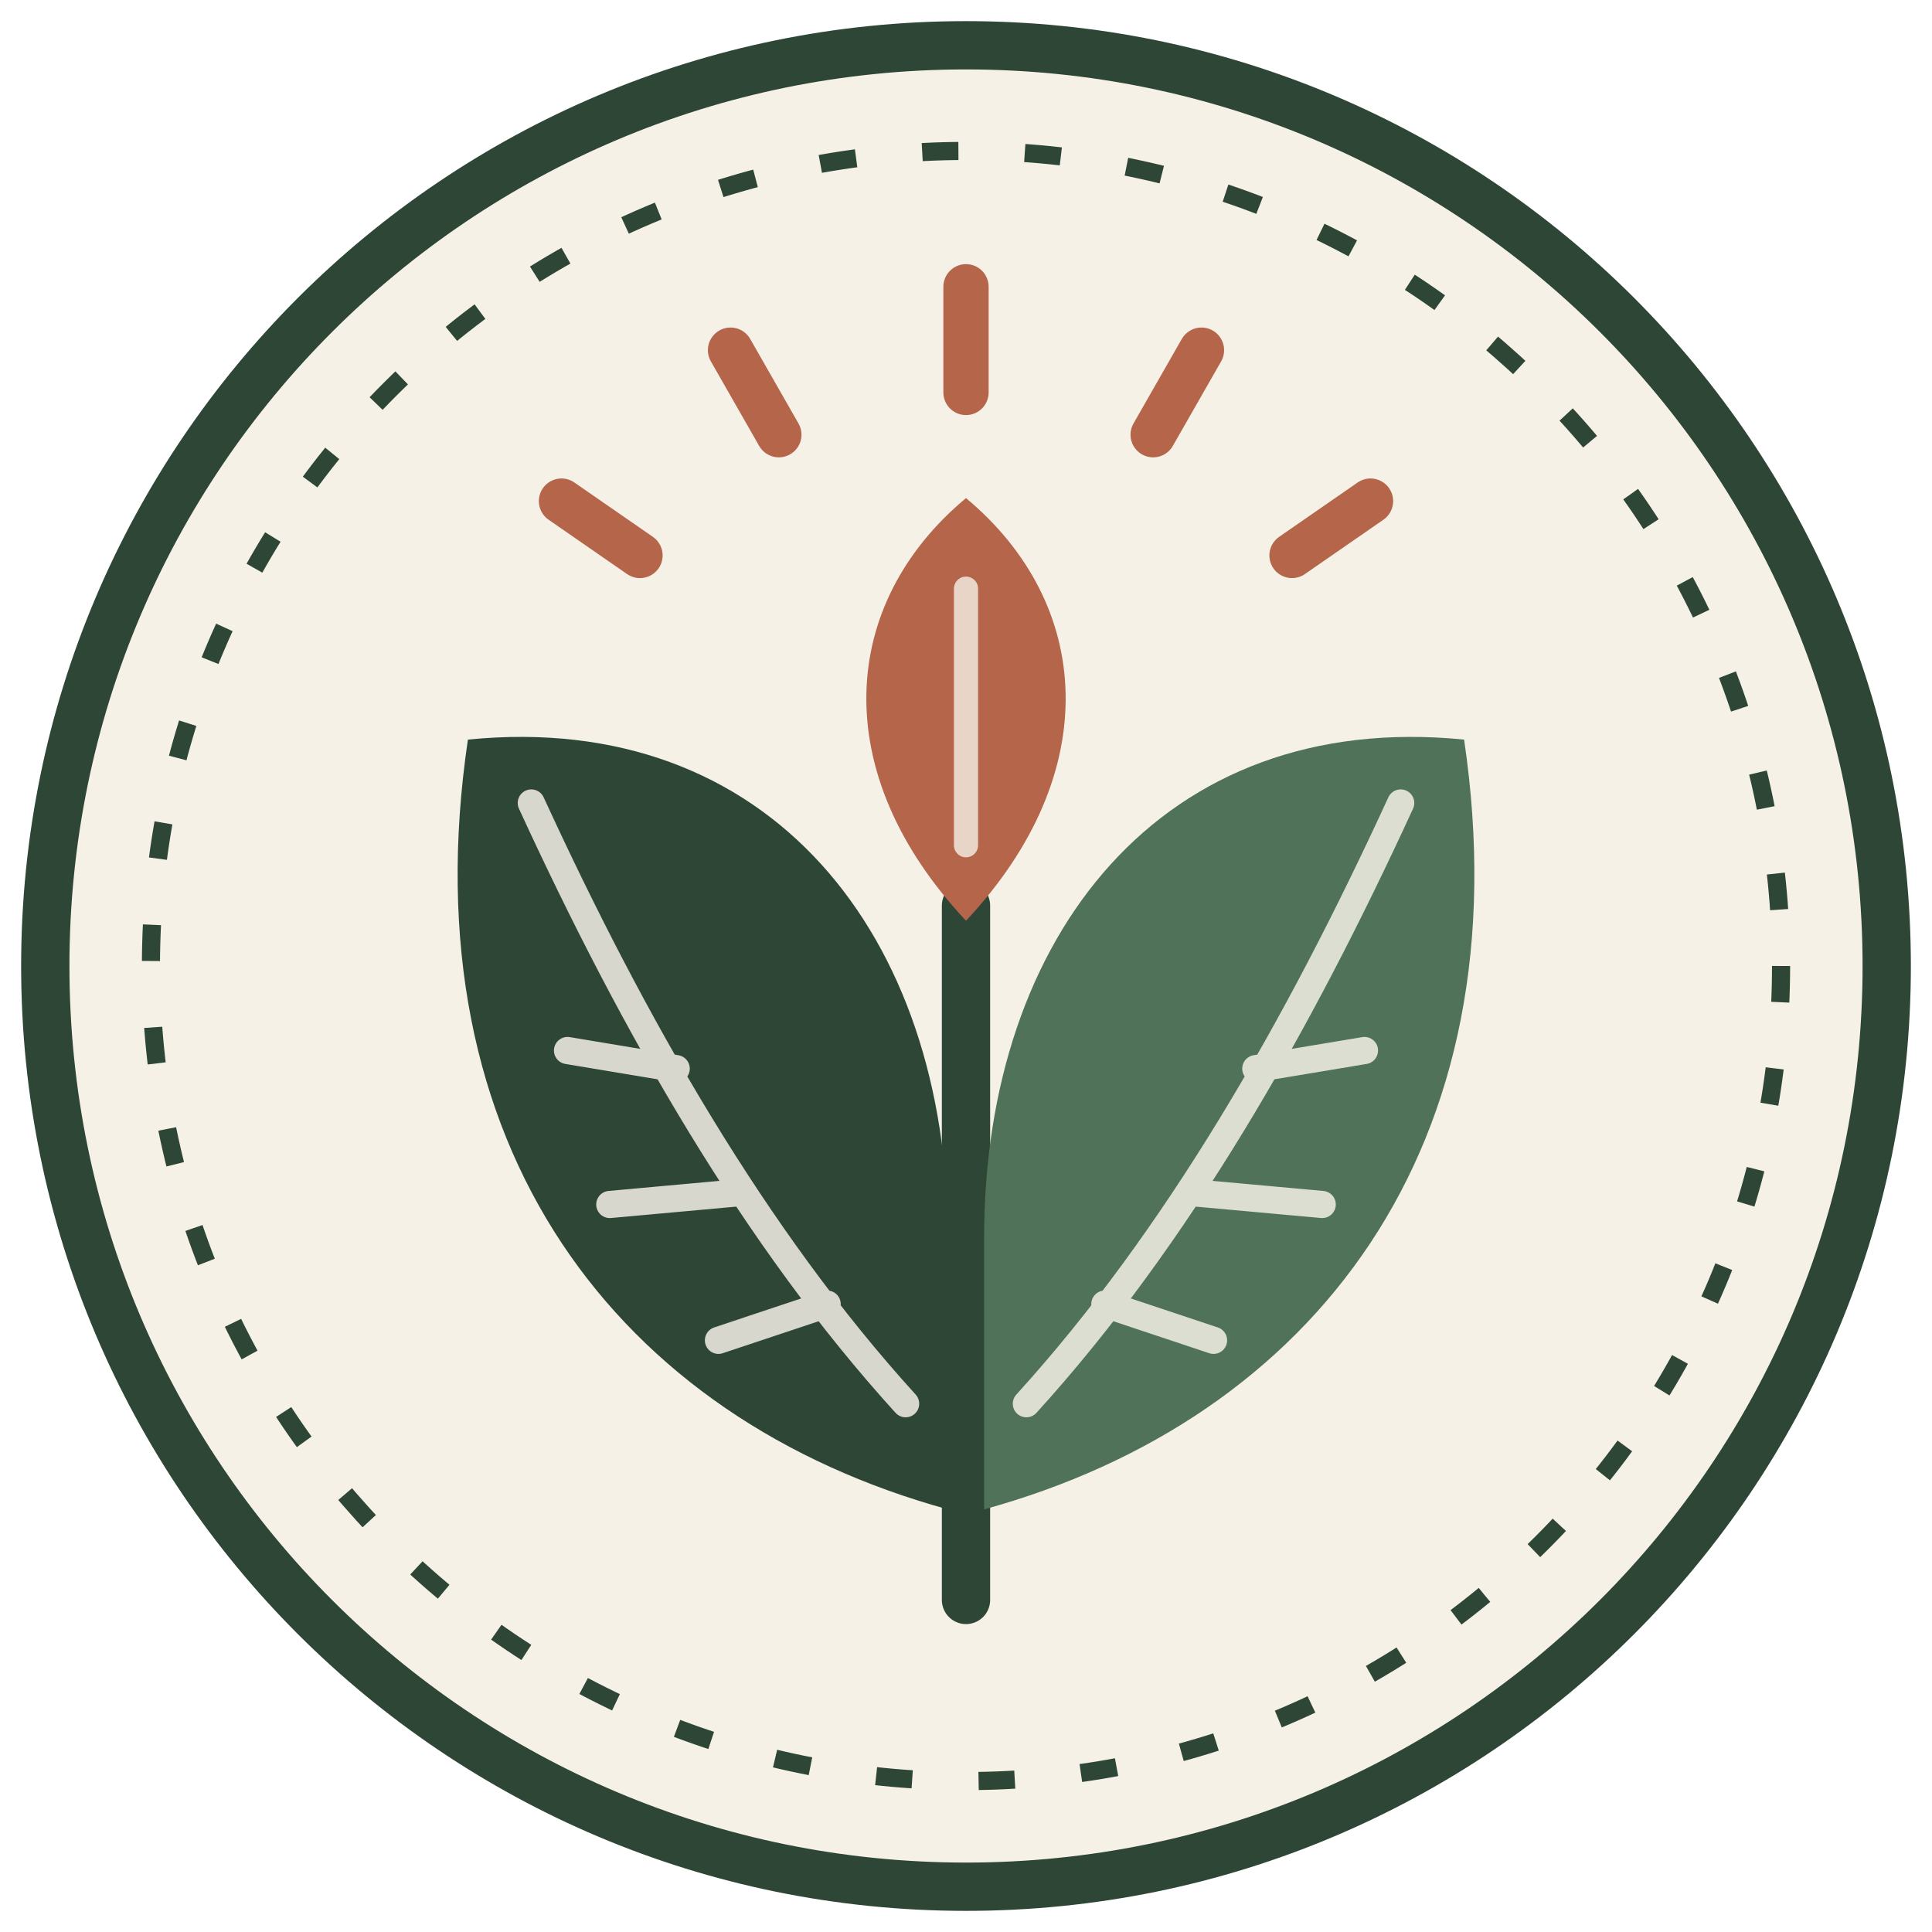
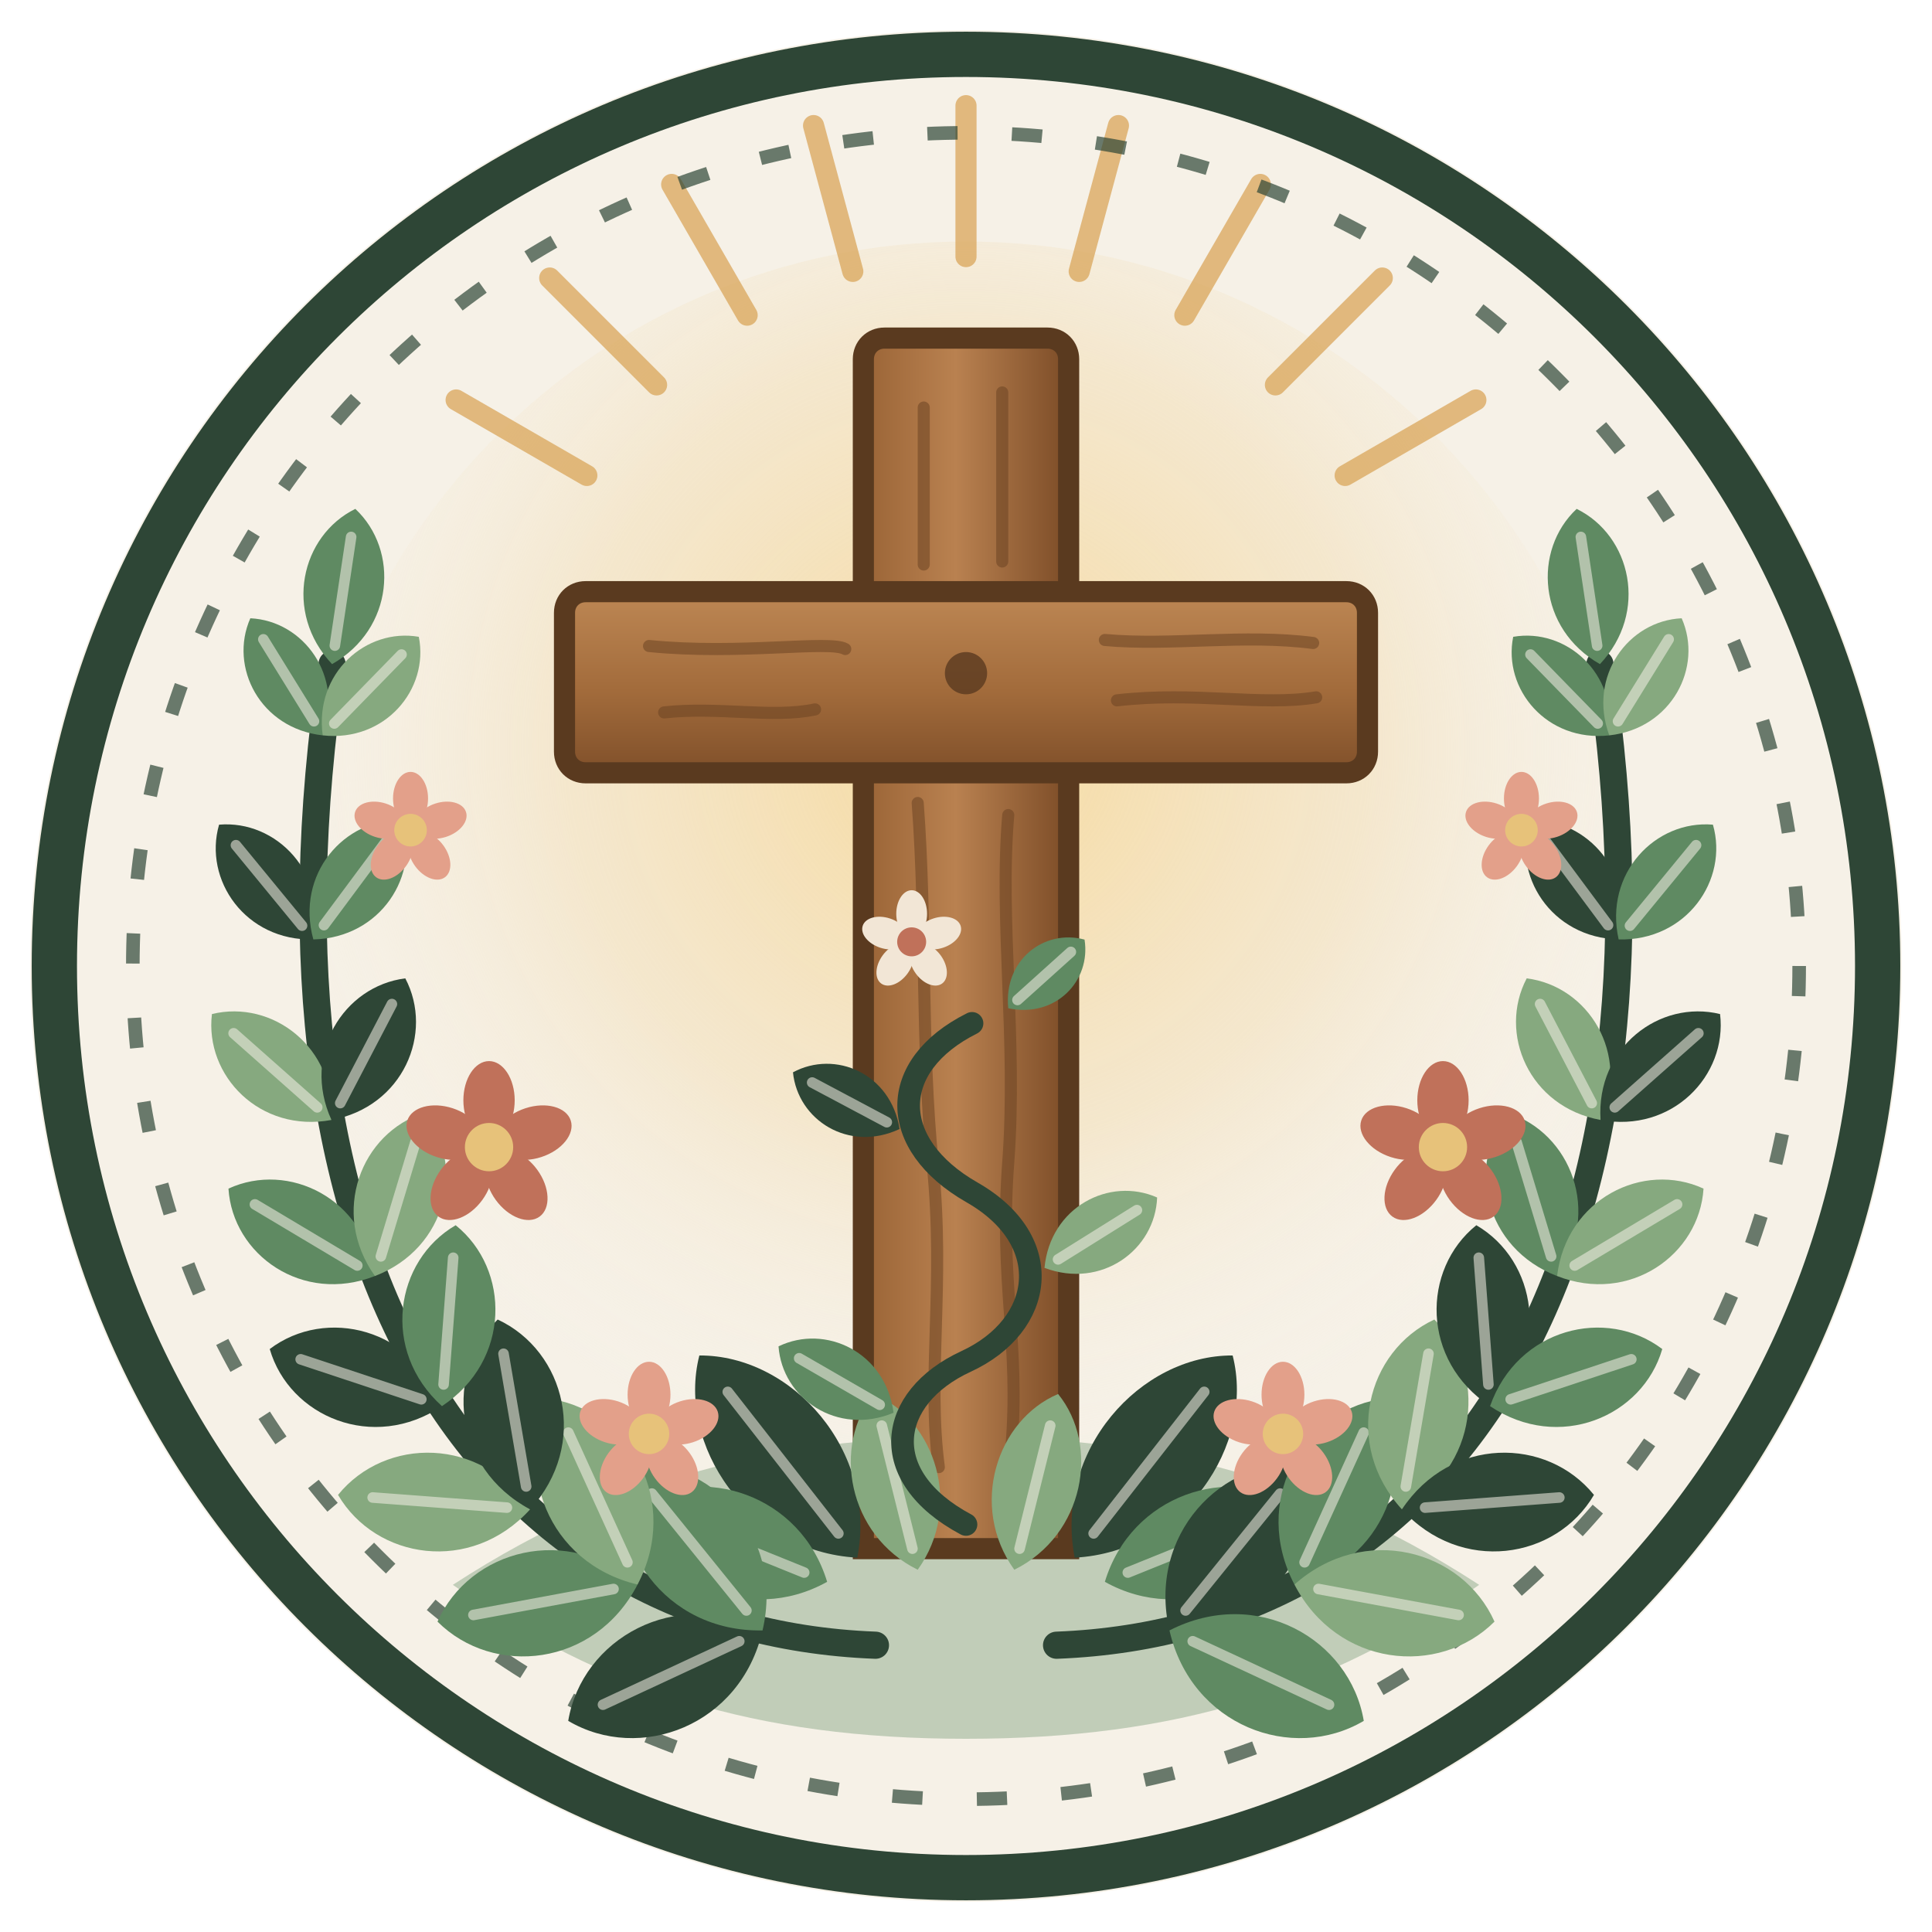
<svg xmlns="http://www.w3.org/2000/svg" viewBox="0 0 64 64" width="512" height="512">
-   <circle cx="32" cy="32" r="30.5" fill="#f6f1e7" stroke="#2e4636" stroke-width="1.6" />
-   <circle cx="32" cy="32" r="27" fill="none" stroke="#2e4636" stroke-width="0.6" stroke-dasharray="1.2 2.2" />
-   <path d="M32 9.5V13M24.2 11.6l1.6 2.8M39.8 11.6l-1.6 2.8M18.6 16.6l2.6 1.8M45.4 16.6l-2.6 1.8" stroke="#b5654a" stroke-width="1.5" stroke-linecap="round" />
-   <path d="M32 53V30" stroke="#2e4636" stroke-width="1.6" stroke-linecap="round" />
-   <path d="M31.4 50C20.5 47 13.5 38 15.5 24.5C25.5 23.5 31.4 31 31.4 41Z" fill="#2e4636" />
-   <path d="M32.6 50C43.5 47 50.5 38 48.5 24.5C38.5 23.5 32.6 31 32.6 41Z" fill="#4f7259" />
-   <path d="M30 46.5C25 41 21 34 17.6 26.6M24.6 39.5l-4.4.4M27.4 43.2l-3.6 1.2M22.4 35.4l-3.6-.6" stroke="#f6f1e7" stroke-width="0.9" stroke-linecap="round" fill="none" opacity="0.85" />
-   <path d="M34 46.5C39 41 43 34 46.4 26.6M39.4 39.5l4.4.4M36.6 43.2l3.6 1.2M41.6 35.4l3.6-.6" stroke="#f6f1e7" stroke-width="0.9" stroke-linecap="round" fill="none" opacity="0.85" />
-   <path d="M32 16.5C36.2 20 36.6 25.6 32 30.5C27.4 25.6 27.8 20 32 16.5Z" fill="#b5654a" />
-   <path d="M32 19.5V28" stroke="#f6f1e7" stroke-width="0.8" stroke-linecap="round" opacity="0.8" />
+   <defs>
+     <radialGradient id="bpGlow" cx="50%" cy="38%" r="55%">
+       <stop offset="0" stop-color="#f7d99a" stop-opacity=".95" />
+       <stop offset=".55" stop-color="#f3dfb8" stop-opacity=".55" />
+       <stop offset="1" stop-color="#f6f1e7" stop-opacity="0" />
+     </radialGradient>
+     <linearGradient id="bpWood" x1="0" x2="1" y1="0" y2="0">
+       <stop offset="0" stop-color="#9a6436" />
+       <stop offset=".45" stop-color="#b98150" />
+       <stop offset="1" stop-color="#7c4c27" />
+     </linearGradient>
+     <linearGradient id="bpWoodH" x1="0" x2="0" y1="0" y2="1">
+       <stop offset="0" stop-color="#bd8754" />
+       <stop offset=".55" stop-color="#a26b3b" />
+       <stop offset="1" stop-color="#80502a" />
+     </linearGradient>
+   </defs>
+   <circle cx="32" cy="32" r="31" fill="#f6f1e7" />
+   <circle cx="32" cy="30" r="22" fill="url(#bpGlow)" />
+   <path d="M19.44 15.75L15.11 13.25M21.75 12.75L18.21 9.21M24.75 10.44L22.25 6.11M28.25 8.99L26.95 4.16M32 8.5L32 3.5M35.75 8.99L37.05 4.16M39.25 10.44L41.75 6.11M42.25 12.75L45.79 9.21M44.56 15.75L48.89 13.25" stroke="#d9a55a" stroke-width=".7" stroke-linecap="round" opacity=".75" />
+   <circle cx="32" cy="32" r="30.2" fill="none" stroke="#2e4636" stroke-width="1.5" />
+   <circle cx="32" cy="32" r="27.6" fill="none" stroke="#2e4636" stroke-width=".45" stroke-dasharray="1 1.8" opacity=".7" />
+   <path d="M15 52.5C21 48.6 26.5 47.6 32 47.6S43 48.6 49 52.5C44 56 39 57.6 32 57.6S20 56 15 52.5Z" fill="#5f8a62" opacity=".35" />
+   <path d="M29.3 11.2h5.4c.4 0 .7.3.7.7v39.4H28.6V11.9c0-.4.3-.7.7-.7Z" fill="url(#bpWood)" stroke="#5a3a1f" stroke-width=".7" />
+   <path d="M19.4 19.6h25.2c.4 0 .7.3.7.7v4.6c0 .4-.3.7-.7.7H19.4c-.4 0-.7-.3-.7-.7v-4.6c0-.4.3-.7.7-.7Z" fill="url(#bpWoodH)" stroke="#5a3a1f" stroke-width=".7" />
+   <path d="M30.6 13.5v5.2M33.2 13v5.6M30.4 26.6c.3 4 .1 8 .5 12s-.2 7 .2 10M33.4 27c-.3 3.5.3 7.5 0 11.5s.4 6 .1 9.5M21.5 21.4c3 .3 6 -.2 6.5.1M37 23.2c2.6-.3 4.8.2 6.6-.1M22 23.6c1.8-.2 3.6.2 5-.1M36.6 21.2c2.2.2 4.6-.2 6.9.1" stroke="#6b4322" stroke-width=".4" stroke-linecap="round" fill="none" opacity=".55" />
+   <circle cx="32" cy="22.3" r=".7" fill="#5a3a1f" opacity=".8" />
+   <path transform="translate(28.4 51.6) rotate(-38)" d="M0 0C2.73 -2.38 2.42 -6.63 0 -8.5C-2.42 -6.63 -2.73 -2.38 0 0Z" fill="#2e4636" />
+   <path transform="translate(28.4 51.6) rotate(-38)" d="M0 -1.02V-6.97" stroke="#f6f1e7" stroke-width=".35" stroke-linecap="round" opacity=".55" />
+   <path transform="translate(35.6 51.6) rotate(38)" d="M0 0C2.73 -2.38 2.42 -6.63 0 -8.5C-2.42 -6.63 -2.73 -2.38 0 0Z" fill="#2e4636" />
+   <path transform="translate(35.6 51.6) rotate(38)" d="M0 -1.02V-6.97" stroke="#f6f1e7" stroke-width=".35" stroke-linecap="round" opacity=".55" />
+   <path transform="translate(27.4 52.4) rotate(-68)" d="M0 0C2.36 -1.9 2.09 -5.3 0 -6.8C-2.09 -5.3 -2.36 -1.9 0 0Z" fill="#5f8a62" />
+   <path transform="translate(27.4 52.4) rotate(-68)" d="M0 -0.82V-5.58" stroke="#f6f1e7" stroke-width=".35" stroke-linecap="round" opacity=".55" />
+   <path transform="translate(36.6 52.4) rotate(68)" d="M0 0C2.36 -1.9 2.09 -5.3 0 -6.8C-2.09 -5.3 -2.36 -1.9 0 0Z" fill="#5f8a62" />
+   <path transform="translate(36.6 52.4) rotate(68)" d="M0 -0.82V-5.58" stroke="#f6f1e7" stroke-width=".35" stroke-linecap="round" opacity=".55" />
+   <path transform="translate(30.4 52) rotate(-14)" d="M0 0C1.98 -1.68 1.76 -4.68 0 -6C-1.76 -4.68 -1.98 -1.68 0 0Z" fill="#86a97f" />
+   <path transform="translate(30.4 52) rotate(-14)" d="M0 -0.72V-4.92" stroke="#f6f1e7" stroke-width=".35" stroke-linecap="round" opacity=".55" />
+   <path transform="translate(33.6 52) rotate(14)" d="M0 0C1.98 -1.68 1.76 -4.68 0 -6C-1.76 -4.68 -1.98 -1.68 0 0Z" fill="#86a97f" />
+   <path transform="translate(33.6 52) rotate(14)" d="M0 -0.72V-4.92" stroke="#f6f1e7" stroke-width=".35" stroke-linecap="round" opacity=".55" />
+   <path d="M32 50.5c-3-1.6-2.6-4.2 0-5.4s3-4 .2-5.6-2.8-4.2 0-5.6" fill="none" stroke="#2e4636" stroke-width=".75" stroke-linecap="round" />
+   <path transform="translate(29.6 46.8) rotate(-60)" d="M0 0C1.61 -1.23 1.43 -3.43 0 -4.4C-1.43 -3.43 -1.61 -1.23 0 0Z" fill="#5f8a62" />
+   <path transform="translate(29.6 46.8) rotate(-60)" d="M0 -0.53V-3.61" stroke="#f6f1e7" stroke-width=".35" stroke-linecap="round" opacity=".55" />
+   <path transform="translate(34.6 42) rotate(58)" d="M0 0C1.61 -1.23 1.43 -3.43 0 -4.4C-1.43 -3.43 -1.61 -1.23 0 0Z" fill="#86a97f" />
+   <path transform="translate(34.6 42) rotate(58)" d="M0 -0.53V-3.61" stroke="#f6f1e7" stroke-width=".35" stroke-linecap="round" opacity=".55" />
+   <path transform="translate(29.8 37.4) rotate(-62)" d="M0 0C1.49 -1.12 1.32 -3.12 0 -4C-1.32 -3.12 -1.49 -1.12 0 0Z" fill="#2e4636" />
+   <path transform="translate(29.8 37.4) rotate(-62)" d="M0 -0.48V-3.28" stroke="#f6f1e7" stroke-width=".35" stroke-linecap="round" opacity=".55" />
+   <path transform="translate(33.4 33.4) rotate(48)" d="M0 0C1.3 -0.95 1.16 -2.65 0 -3.4C-1.16 -2.65 -1.3 -0.95 0 0Z" fill="#5f8a62" />
+   <path transform="translate(33.4 33.4) rotate(48)" d="M0 -0.41V-2.79" stroke="#f6f1e7" stroke-width=".35" stroke-linecap="round" opacity=".55" />
+   <path d="M29 54.5C16 54 8 42 11 22" fill="none" stroke="#2e4636" stroke-width=".9" stroke-linecap="round" />
+   <path transform="translate(25.26 54.01) rotate(-114.96)" d="M0 0C2.56 -1.99 2.27 -5.54 0 -7.1C-2.27 -5.54 -2.56 -1.99 0 0Z" fill="#2e4636" />
+   <path transform="translate(25.26 54.01) rotate(-114.96)" d="M0 -0.85V-5.83" stroke="#f6f1e7" stroke-width=".35" stroke-linecap="round" opacity=".55" />
+   <path transform="translate(25.26 54.01) rotate(-38.96)" d="M0 0C2.56 -1.99 2.27 -5.54 0 -7.1C-2.27 -5.54 -2.56 -1.99 0 0Z" fill="#5f8a62" />
+   <path transform="translate(25.26 54.01) rotate(-38.96)" d="M0 -0.85V-5.83" stroke="#f6f1e7" stroke-width=".35" stroke-linecap="round" opacity=".55" />
+   <path transform="translate(21.12 52.49) rotate(-100.5)" d="M0 0C2.43 -1.89 2.15 -5.26 0 -6.74C-2.15 -5.26 -2.43 -1.89 0 0Z" fill="#5f8a62" />
+   <path transform="translate(21.12 52.49) rotate(-100.5)" d="M0 -0.81V-5.53" stroke="#f6f1e7" stroke-width=".35" stroke-linecap="round" opacity=".55" />
+   <path transform="translate(21.12 52.49) rotate(-24.5)" d="M0 0C2.43 -1.89 2.15 -5.26 0 -6.74C-2.15 -5.26 -2.43 -1.89 0 0Z" fill="#86a97f" />
+   <path transform="translate(21.12 52.49) rotate(-24.5)" d="M0 -0.81V-5.53" stroke="#f6f1e7" stroke-width=".35" stroke-linecap="round" opacity=".55" />
+   <path transform="translate(17.56 50) rotate(-85.69)" d="M0 0C2.3 -1.79 2.04 -4.97 0 -6.38C-2.04 -4.97 -2.3 -1.79 0 0Z" fill="#86a97f" />
+   <path transform="translate(17.56 50) rotate(-85.69)" d="M0 -0.77V-5.23" stroke="#f6f1e7" stroke-width=".35" stroke-linecap="round" opacity=".55" />
+   <path transform="translate(17.56 50) rotate(-9.69)" d="M0 0C2.3 -1.79 2.04 -4.97 0 -6.38C-2.04 -4.97 -2.3 -1.79 0 0Z" fill="#2e4636" />
+   <path transform="translate(17.56 50) rotate(-9.69)" d="M0 -0.77V-5.23" stroke="#f6f1e7" stroke-width=".35" stroke-linecap="round" opacity=".55" />
+   <path transform="translate(14.64 46.58) rotate(-71.66)" d="M0 0C2.17 -1.68 1.92 -4.69 0 -6.01C-1.92 -4.69 -2.17 -1.68 0 0Z" fill="#2e4636" />
+   <path transform="translate(14.64 46.58) rotate(-71.66)" d="M0 -0.72V-4.93" stroke="#f6f1e7" stroke-width=".35" stroke-linecap="round" opacity=".55" />
+   <path transform="translate(14.64 46.58) rotate(4.34)" d="M0 0C2.17 -1.68 1.92 -4.69 0 -6.01C-1.92 -4.69 -2.17 -1.68 0 0Z" fill="#5f8a62" />
+   <path transform="translate(14.64 46.58) rotate(4.34)" d="M0 -0.72V-4.93" stroke="#f6f1e7" stroke-width=".35" stroke-linecap="round" opacity=".55" />
+   <path transform="translate(12.42 42.27) rotate(-59.17)" d="M0 0C2.04 -1.58 1.81 -4.41 0 -5.65C-1.81 -4.41 -2.04 -1.58 0 0Z" fill="#5f8a62" />
+   <path transform="translate(12.42 42.27) rotate(-59.17)" d="M0 -0.68V-4.63" stroke="#f6f1e7" stroke-width=".35" stroke-linecap="round" opacity=".55" />
+   <path transform="translate(12.42 42.27) rotate(16.83)" d="M0 0C2.04 -1.58 1.81 -4.41 0 -5.65C-1.81 -4.41 -2.04 -1.58 0 0Z" fill="#86a97f" />
+   <path transform="translate(12.42 42.27) rotate(16.83)" d="M0 -0.68V-4.63" stroke="#f6f1e7" stroke-width=".35" stroke-linecap="round" opacity=".55" />
+   <path transform="translate(10.98 37.1) rotate(-48.46)" d="M0 0C1.9 -1.48 1.69 -4.12 0 -5.29C-1.69 -4.12 -1.9 -1.48 0 0Z" fill="#86a97f" />
+   <path transform="translate(10.98 37.1) rotate(-48.46)" d="M0 -0.63V-4.33" stroke="#f6f1e7" stroke-width=".35" stroke-linecap="round" opacity=".55" />
+   <path transform="translate(10.98 37.1) rotate(27.54)" d="M0 0C1.9 -1.48 1.69 -4.12 0 -5.29C-1.69 -4.12 -1.9 -1.48 0 0Z" fill="#2e4636" />
+   <path transform="translate(10.98 37.1) rotate(27.54)" d="M0 -0.63V-4.33" stroke="#f6f1e7" stroke-width=".35" stroke-linecap="round" opacity=".55" />
+   <path transform="translate(10.38 31.12) rotate(-39.4)" d="M0 0C1.77 -1.38 1.57 -3.84 0 -4.92C-1.57 -3.84 -1.77 -1.38 0 0Z" fill="#2e4636" />
+   <path transform="translate(10.38 31.12) rotate(-39.4)" d="M0 -0.59V-4.04" stroke="#f6f1e7" stroke-width=".35" stroke-linecap="round" opacity=".55" />
+   <path transform="translate(10.38 31.12) rotate(36.6)" d="M0 0C1.77 -1.38 1.57 -3.84 0 -4.92C-1.57 -3.84 -1.77 -1.38 0 0Z" fill="#5f8a62" />
+   <path transform="translate(10.38 31.12) rotate(36.6)" d="M0 -0.59V-4.04" stroke="#f6f1e7" stroke-width=".35" stroke-linecap="round" opacity=".55" />
+   <path transform="translate(10.69 24.36) rotate(-31.72)" d="M0 0C1.64 -1.28 1.46 -3.56 0 -4.56C-1.46 -3.56 -1.64 -1.28 0 0Z" fill="#5f8a62" />
+   <path transform="translate(10.69 24.36) rotate(-31.72)" d="M0 -0.55V-3.74" stroke="#f6f1e7" stroke-width=".35" stroke-linecap="round" opacity=".55" />
+   <path transform="translate(10.69 24.36) rotate(44.28)" d="M0 0C1.64 -1.28 1.46 -3.56 0 -4.56C-1.46 -3.56 -1.64 -1.28 0 0Z" fill="#86a97f" />
+   <path transform="translate(10.69 24.36) rotate(44.28)" d="M0 -0.55V-3.74" stroke="#f6f1e7" stroke-width=".35" stroke-linecap="round" opacity=".55" />
+   <path transform="translate(11 22) rotate(8.53)" d="M0 0C1.86 -1.46 1.65 -4.06 0 -5.2C-1.65 -4.06 -1.86 -1.46 0 0Z" fill="#5f8a62" />
+   <path transform="translate(11 22) rotate(8.53)" d="M0 -0.62V-4.26" stroke="#f6f1e7" stroke-width=".35" stroke-linecap="round" opacity=".55" />
+   <path d="M35 54.5C48 54 56 42 53 22" fill="none" stroke="#2e4636" stroke-width=".9" stroke-linecap="round" />
+   <path transform="translate(38.74 54.01) rotate(38.96)" d="M0 0C2.56 -1.99 2.27 -5.54 0 -7.1C-2.27 -5.54 -2.56 -1.99 0 0Z" fill="#2e4636" />
+   <path transform="translate(38.74 54.01) rotate(38.96)" d="M0 -0.85V-5.83" stroke="#f6f1e7" stroke-width=".35" stroke-linecap="round" opacity=".55" />
+   <path transform="translate(38.74 54.01) rotate(114.96)" d="M0 0C2.56 -1.99 2.27 -5.54 0 -7.1C-2.27 -5.54 -2.56 -1.99 0 0Z" fill="#5f8a62" />
+   <path transform="translate(38.74 54.01) rotate(114.96)" d="M0 -0.85V-5.83" stroke="#f6f1e7" stroke-width=".35" stroke-linecap="round" opacity=".55" />
+   <path transform="translate(42.88 52.49) rotate(24.5)" d="M0 0C2.43 -1.89 2.15 -5.26 0 -6.74C-2.15 -5.26 -2.43 -1.89 0 0Z" fill="#5f8a62" />
+   <path transform="translate(42.88 52.49) rotate(24.5)" d="M0 -0.81V-5.53" stroke="#f6f1e7" stroke-width=".35" stroke-linecap="round" opacity=".55" />
+   <path transform="translate(42.88 52.49) rotate(100.5)" d="M0 0C2.43 -1.89 2.15 -5.26 0 -6.74C-2.15 -5.26 -2.43 -1.89 0 0Z" fill="#86a97f" />
+   <path transform="translate(42.88 52.49) rotate(100.5)" d="M0 -0.81V-5.53" stroke="#f6f1e7" stroke-width=".35" stroke-linecap="round" opacity=".55" />
+   <path transform="translate(46.44 50) rotate(9.69)" d="M0 0C2.3 -1.79 2.04 -4.97 0 -6.38C-2.04 -4.97 -2.3 -1.79 0 0Z" fill="#86a97f" />
+   <path transform="translate(46.44 50) rotate(9.69)" d="M0 -0.77V-5.23" stroke="#f6f1e7" stroke-width=".35" stroke-linecap="round" opacity=".55" />
+   <path transform="translate(46.44 50) rotate(85.69)" d="M0 0C2.3 -1.79 2.04 -4.97 0 -6.38C-2.04 -4.97 -2.3 -1.79 0 0Z" fill="#2e4636" />
+   <path transform="translate(46.44 50) rotate(85.69)" d="M0 -0.77V-5.23" stroke="#f6f1e7" stroke-width=".35" stroke-linecap="round" opacity=".55" />
+   <path transform="translate(49.36 46.58) rotate(-4.34)" d="M0 0C2.17 -1.68 1.92 -4.69 0 -6.01C-1.92 -4.69 -2.17 -1.68 0 0Z" fill="#2e4636" />
+   <path transform="translate(49.36 46.58) rotate(-4.34)" d="M0 -0.72V-4.93" stroke="#f6f1e7" stroke-width=".35" stroke-linecap="round" opacity=".55" />
+   <path transform="translate(49.36 46.58) rotate(71.66)" d="M0 0C2.17 -1.68 1.92 -4.69 0 -6.01C-1.92 -4.69 -2.17 -1.68 0 0Z" fill="#5f8a62" />
+   <path transform="translate(49.36 46.58) rotate(71.66)" d="M0 -0.72V-4.93" stroke="#f6f1e7" stroke-width=".35" stroke-linecap="round" opacity=".55" />
+   <path transform="translate(51.58 42.27) rotate(-16.83)" d="M0 0C2.04 -1.58 1.81 -4.41 0 -5.65C-1.81 -4.41 -2.04 -1.58 0 0Z" fill="#5f8a62" />
+   <path transform="translate(51.58 42.27) rotate(-16.83)" d="M0 -0.68V-4.63" stroke="#f6f1e7" stroke-width=".35" stroke-linecap="round" opacity=".55" />
+   <path transform="translate(51.58 42.27) rotate(59.17)" d="M0 0C2.04 -1.58 1.81 -4.41 0 -5.65C-1.81 -4.41 -2.04 -1.58 0 0Z" fill="#86a97f" />
+   <path transform="translate(51.58 42.27) rotate(59.17)" d="M0 -0.68V-4.63" stroke="#f6f1e7" stroke-width=".35" stroke-linecap="round" opacity=".55" />
+   <path transform="translate(53.02 37.1) rotate(-27.54)" d="M0 0C1.9 -1.48 1.69 -4.12 0 -5.29C-1.69 -4.12 -1.9 -1.48 0 0Z" fill="#86a97f" />
+   <path transform="translate(53.02 37.1) rotate(-27.54)" d="M0 -0.63V-4.33" stroke="#f6f1e7" stroke-width=".35" stroke-linecap="round" opacity=".55" />
+   <path transform="translate(53.02 37.1) rotate(48.46)" d="M0 0C1.9 -1.48 1.69 -4.12 0 -5.29C-1.69 -4.12 -1.9 -1.48 0 0Z" fill="#2e4636" />
+   <path transform="translate(53.02 37.1) rotate(48.46)" d="M0 -0.63V-4.33" stroke="#f6f1e7" stroke-width=".35" stroke-linecap="round" opacity=".55" />
+   <path transform="translate(53.62 31.12) rotate(-36.6)" d="M0 0C1.77 -1.38 1.57 -3.84 0 -4.92C-1.57 -3.84 -1.77 -1.38 0 0Z" fill="#2e4636" />
+   <path transform="translate(53.62 31.12) rotate(-36.6)" d="M0 -0.59V-4.04" stroke="#f6f1e7" stroke-width=".35" stroke-linecap="round" opacity=".55" />
+   <path transform="translate(53.62 31.12) rotate(39.4)" d="M0 0C1.77 -1.38 1.57 -3.84 0 -4.92C-1.57 -3.84 -1.77 -1.38 0 0Z" fill="#5f8a62" />
+   <path transform="translate(53.62 31.12) rotate(39.4)" d="M0 -0.59V-4.04" stroke="#f6f1e7" stroke-width=".35" stroke-linecap="round" opacity=".55" />
+   <path transform="translate(53.31 24.36) rotate(-44.28)" d="M0 0C1.64 -1.28 1.46 -3.56 0 -4.56C-1.46 -3.56 -1.64 -1.28 0 0Z" fill="#5f8a62" />
+   <path transform="translate(53.31 24.36) rotate(-44.28)" d="M0 -0.55V-3.74" stroke="#f6f1e7" stroke-width=".35" stroke-linecap="round" opacity=".55" />
+   <path transform="translate(53.31 24.36) rotate(31.72)" d="M0 0C1.64 -1.28 1.46 -3.56 0 -4.56C-1.46 -3.56 -1.64 -1.28 0 0Z" fill="#86a97f" />
+   <path transform="translate(53.31 24.36) rotate(31.72)" d="M0 -0.55V-3.74" stroke="#f6f1e7" stroke-width=".35" stroke-linecap="round" opacity=".55" />
+   <path transform="translate(53 22) rotate(-8.53)" d="M0 0C1.86 -1.46 1.65 -4.06 0 -5.2C-1.65 -4.06 -1.86 -1.46 0 0Z" fill="#5f8a62" />
+   <path transform="translate(53 22) rotate(-8.53)" d="M0 -0.62V-4.26" stroke="#f6f1e7" stroke-width=".35" stroke-linecap="round" opacity=".55" />
+   <ellipse cx="16.2" cy="36.45" rx="1.3" ry="0.85" transform="rotate(-90 16.2 36.45)" fill="#c0715a" />
+   <ellipse cx="17.67" cy="37.52" rx="1.3" ry="0.85" transform="rotate(-18 17.67 37.52)" fill="#c0715a" />
+   <ellipse cx="17.11" cy="39.25" rx="1.3" ry="0.85" transform="rotate(54 17.11 39.25)" fill="#c0715a" />
+   <ellipse cx="15.29" cy="39.25" rx="1.3" ry="0.85" transform="rotate(126 15.29 39.25)" fill="#c0715a" />
+   <ellipse cx="14.73" cy="37.52" rx="1.3" ry="0.85" transform="rotate(198 14.73 37.52)" fill="#c0715a" />
+   <circle cx="16.2" cy="38" r="0.8" fill="#e7c27a" />
+   <ellipse cx="47.8" cy="36.45" rx="1.3" ry="0.85" transform="rotate(-90 47.8 36.45)" fill="#c0715a" />
+   <ellipse cx="49.27" cy="37.52" rx="1.3" ry="0.85" transform="rotate(-18 49.27 37.52)" fill="#c0715a" />
+   <ellipse cx="48.71" cy="39.25" rx="1.3" ry="0.85" transform="rotate(54 48.71 39.25)" fill="#c0715a" />
+   <ellipse cx="46.89" cy="39.25" rx="1.3" ry="0.85" transform="rotate(126 46.89 39.25)" fill="#c0715a" />
+   <ellipse cx="46.33" cy="37.52" rx="1.3" ry="0.85" transform="rotate(198 46.33 37.52)" fill="#c0715a" />
+   <circle cx="47.8" cy="38" r="0.8" fill="#e7c27a" />
+   <ellipse cx="21.5" cy="46.2" rx="1.09" ry="0.71" transform="rotate(-90 21.5 46.2)" fill="#e3a08a" />
+   <ellipse cx="22.74" cy="47.1" rx="1.09" ry="0.71" transform="rotate(-18 22.74 47.1)" fill="#e3a08a" />
+   <ellipse cx="22.27" cy="48.55" rx="1.09" ry="0.71" transform="rotate(54 22.27 48.55)" fill="#e3a08a" />
+   <ellipse cx="20.73" cy="48.55" rx="1.09" ry="0.71" transform="rotate(126 20.73 48.55)" fill="#e3a08a" />
+   <ellipse cx="20.26" cy="47.1" rx="1.09" ry="0.71" transform="rotate(198 20.26 47.1)" fill="#e3a08a" />
+   <circle cx="21.5" cy="47.5" r="0.67" fill="#e7c27a" />
+   <ellipse cx="42.5" cy="46.2" rx="1.09" ry="0.71" transform="rotate(-90 42.5 46.2)" fill="#e3a08a" />
+   <ellipse cx="43.74" cy="47.1" rx="1.09" ry="0.71" transform="rotate(-18 43.74 47.1)" fill="#e3a08a" />
+   <ellipse cx="43.27" cy="48.55" rx="1.09" ry="0.71" transform="rotate(54 43.27 48.55)" fill="#e3a08a" />
+   <ellipse cx="41.73" cy="48.55" rx="1.09" ry="0.71" transform="rotate(126 41.73 48.55)" fill="#e3a08a" />
+   <ellipse cx="41.26" cy="47.1" rx="1.09" ry="0.71" transform="rotate(198 41.26 47.1)" fill="#e3a08a" />
+   <circle cx="42.5" cy="47.5" r="0.67" fill="#e7c27a" />
+   <ellipse cx="13.6" cy="26.45" rx="0.88" ry="0.58" transform="rotate(-90 13.6 26.45)" fill="#e3a08a" />
+   <ellipse cx="14.6" cy="27.17" rx="0.88" ry="0.58" transform="rotate(-18 14.6 27.17)" fill="#e3a08a" />
+   <ellipse cx="14.22" cy="28.35" rx="0.88" ry="0.58" transform="rotate(54 14.22 28.35)" fill="#e3a08a" />
+   <ellipse cx="12.98" cy="28.35" rx="0.88" ry="0.58" transform="rotate(126 12.98 28.35)" fill="#e3a08a" />
+   <ellipse cx="12.6" cy="27.17" rx="0.88" ry="0.58" transform="rotate(198 12.6 27.17)" fill="#e3a08a" />
+   <circle cx="13.6" cy="27.5" r="0.54" fill="#e7c27a" />
+   <ellipse cx="50.4" cy="26.45" rx="0.88" ry="0.58" transform="rotate(-90 50.4 26.45)" fill="#e3a08a" />
+   <ellipse cx="51.4" cy="27.17" rx="0.88" ry="0.58" transform="rotate(-18 51.4 27.17)" fill="#e3a08a" />
+   <ellipse cx="51.02" cy="28.35" rx="0.88" ry="0.58" transform="rotate(54 51.02 28.35)" fill="#e3a08a" />
+   <ellipse cx="49.78" cy="28.35" rx="0.88" ry="0.58" transform="rotate(126 49.78 28.35)" fill="#e3a08a" />
+   <ellipse cx="49.4" cy="27.17" rx="0.88" ry="0.58" transform="rotate(198 49.4 27.17)" fill="#e3a08a" />
+   <circle cx="50.4" cy="27.5" r="0.54" fill="#e7c27a" />
+   <ellipse cx="30.2" cy="30.27" rx="0.78" ry="0.51" transform="rotate(-90 30.2 30.27)" fill="#f2e6d6" />
+   <ellipse cx="31.08" cy="30.91" rx="0.78" ry="0.51" transform="rotate(-18 31.08 30.91)" fill="#f2e6d6" />
+   <ellipse cx="30.75" cy="31.95" rx="0.78" ry="0.51" transform="rotate(54 30.75 31.95)" fill="#f2e6d6" />
+   <ellipse cx="29.65" cy="31.95" rx="0.78" ry="0.51" transform="rotate(126 29.65 31.95)" fill="#f2e6d6" />
+   <ellipse cx="29.32" cy="30.91" rx="0.78" ry="0.51" transform="rotate(198 29.32 30.91)" fill="#f2e6d6" />
+   <circle cx="30.2" cy="31.2" r="0.48" fill="#c0715a" />
</svg>
